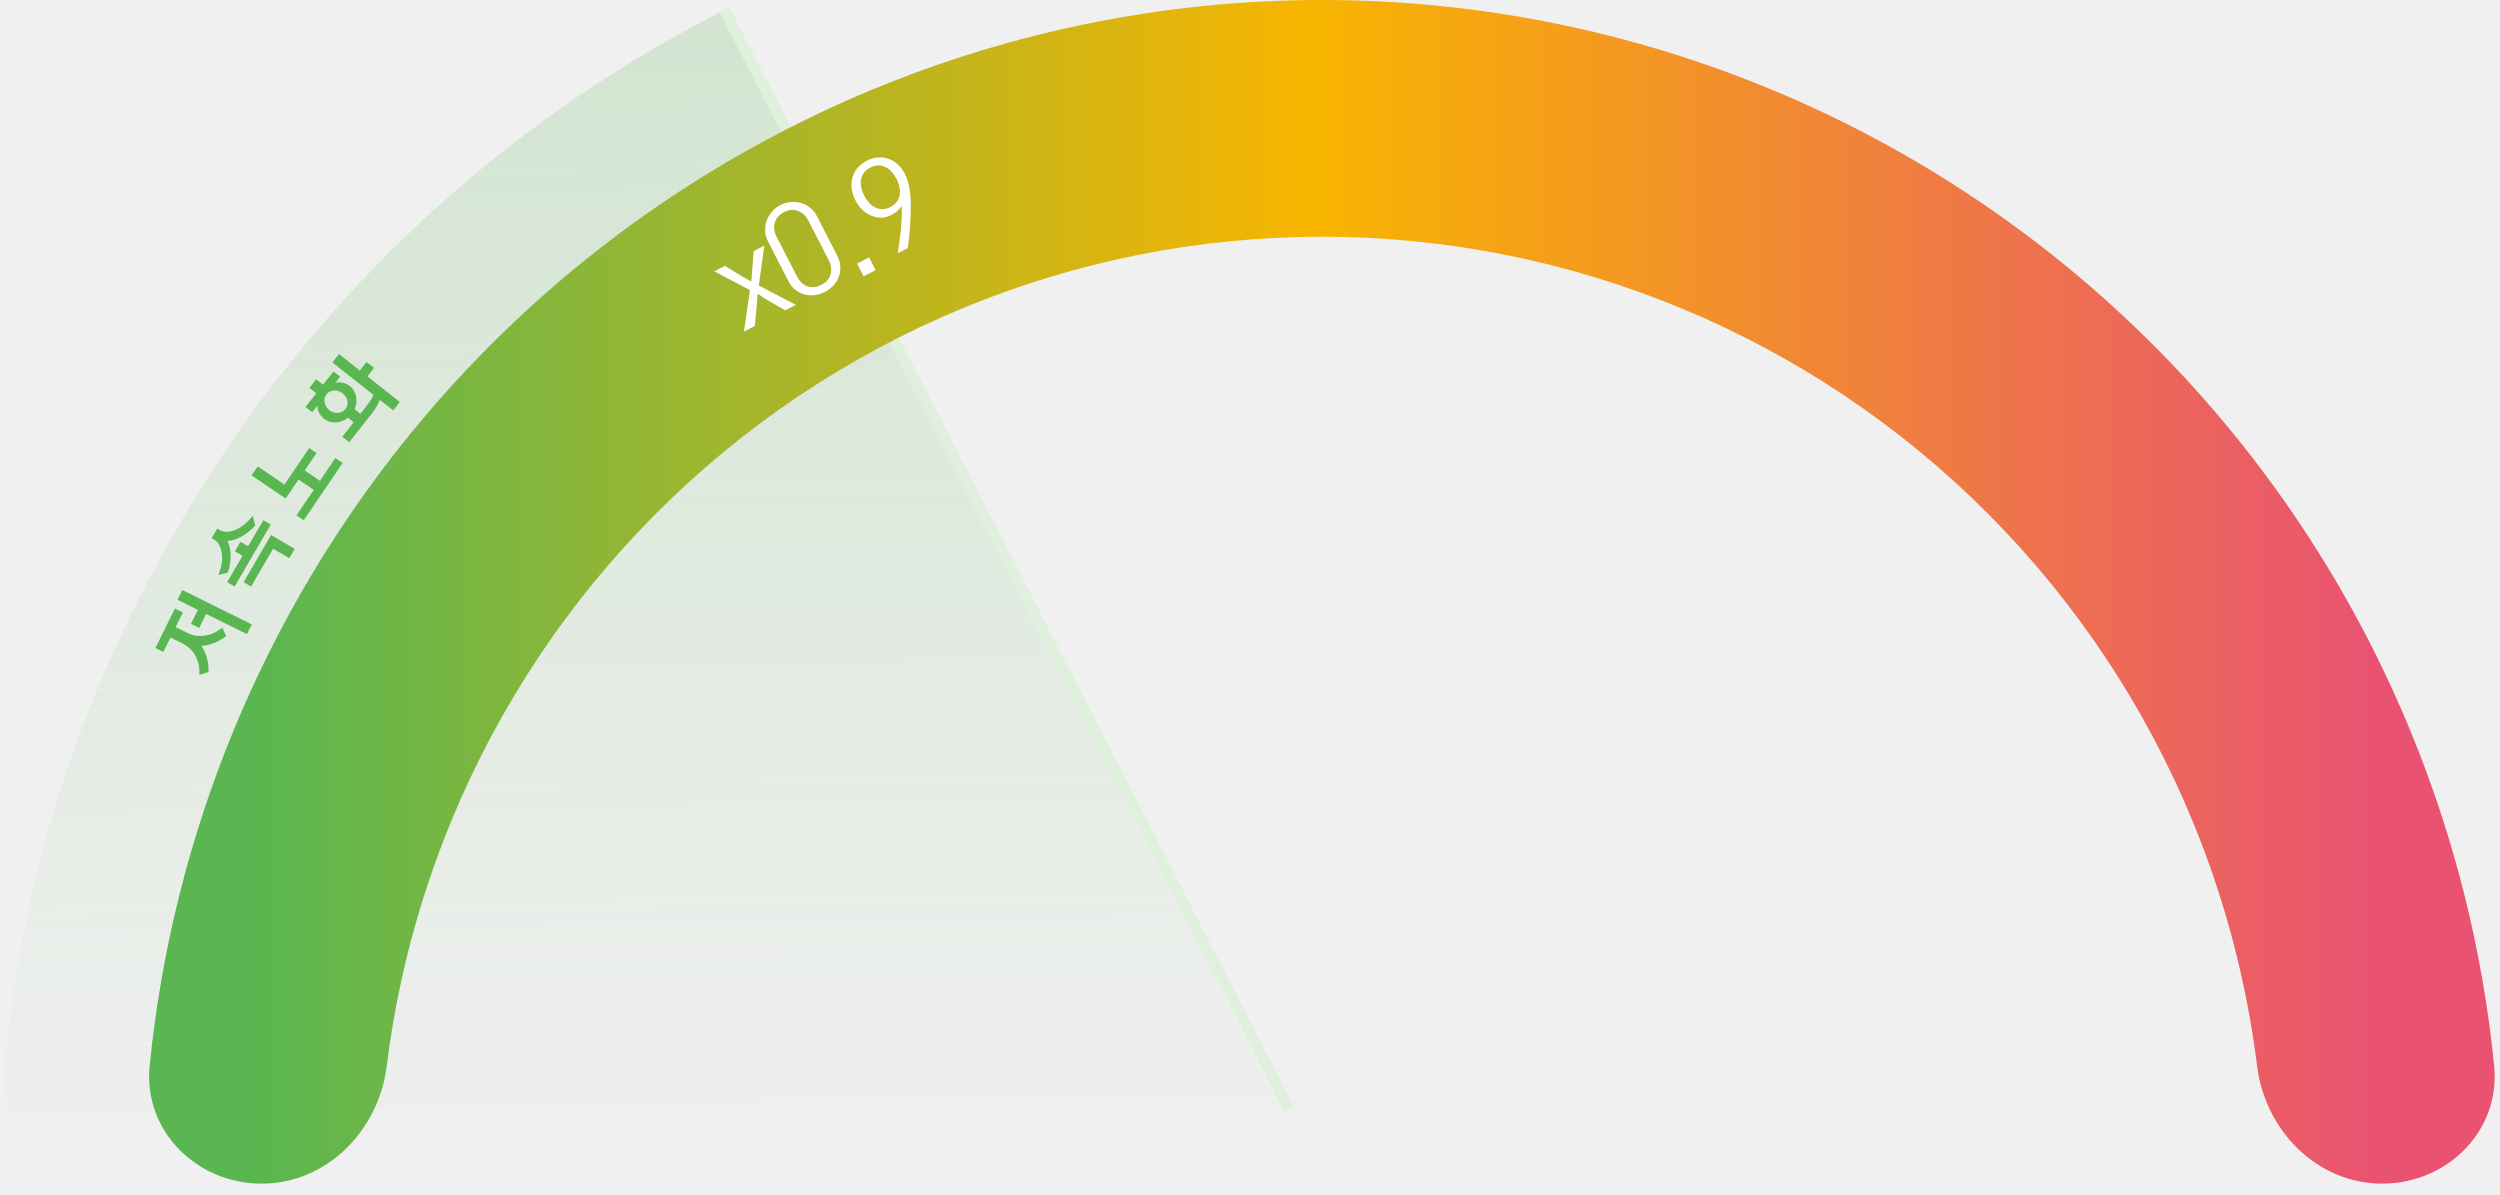
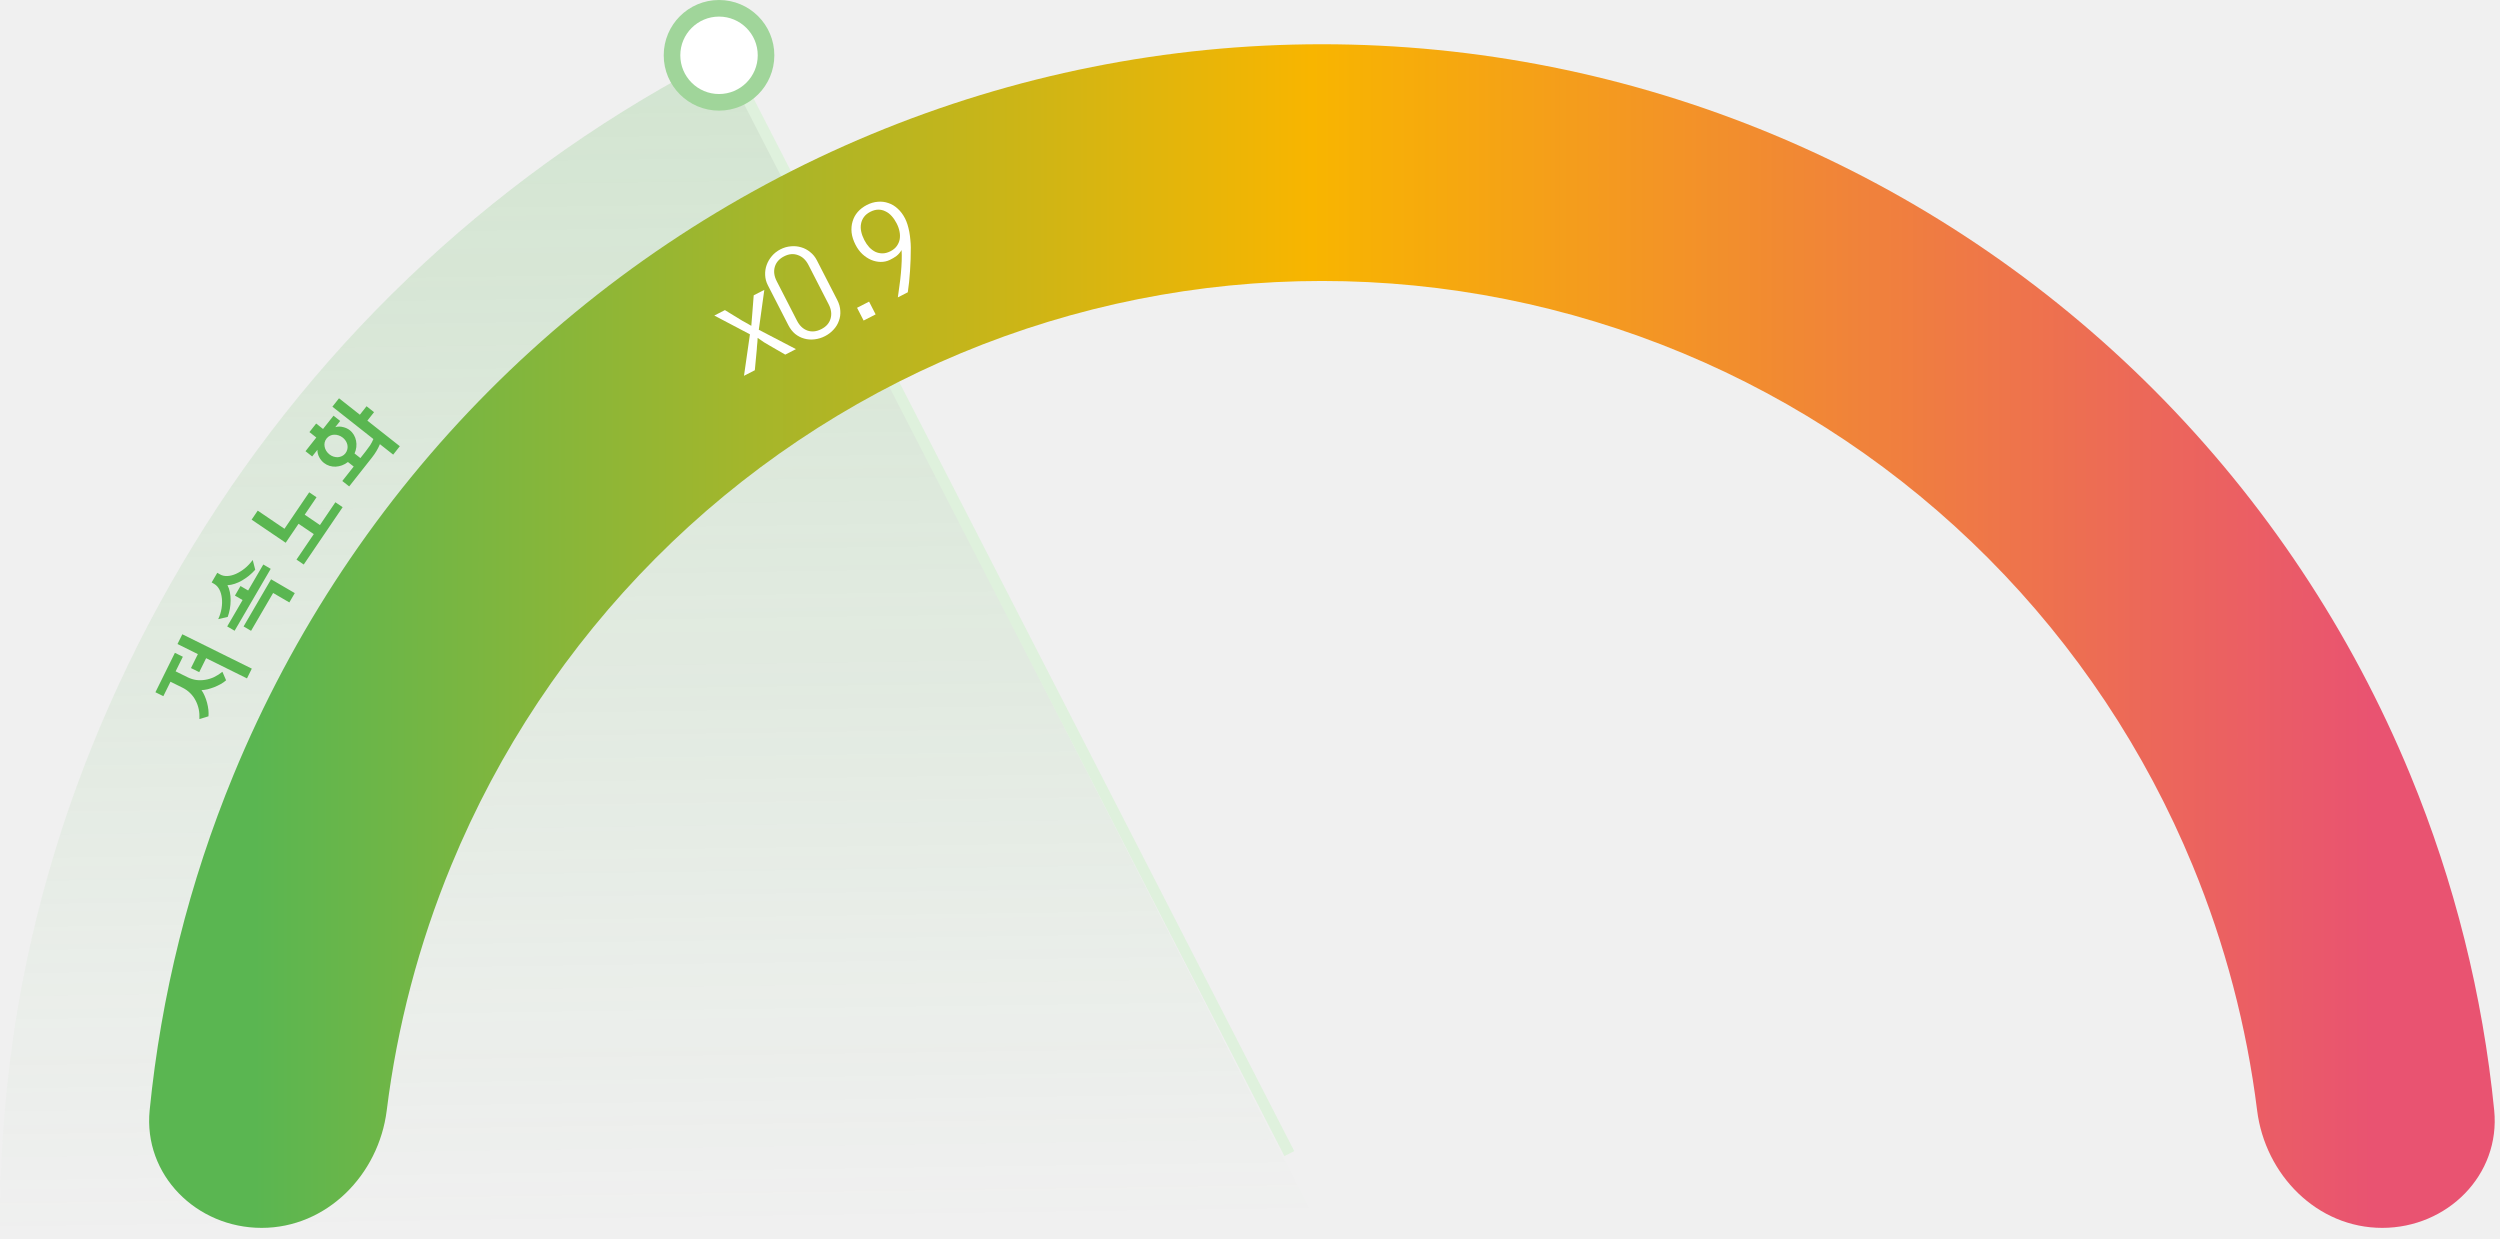
- <svg xmlns="http://www.w3.org/2000/svg" width="226" height="108" viewBox="0 0 226 108" fill="none">
-   <path d="M65.314 0.992C45.584 11.03 29.031 26.35 17.498 45.245C5.966 64.139 -0.093 84.864 0 107L119.501 107.5L65.314 0.992Z" fill="url(#paint0_linear_137_26)" fill-opacity="0.2" />
-   <path d="M20.438 57.5C20.3 57.622 20.136 57.737 19.945 57.845C19.757 57.949 19.563 58.04 19.363 58.12C19.159 58.197 18.957 58.261 18.76 58.312C18.559 58.356 18.377 58.382 18.212 58.389C18.32 58.532 18.417 58.705 18.501 58.907C18.588 59.105 18.66 59.313 18.718 59.532C18.774 59.744 18.814 59.957 18.839 60.172C18.859 60.384 18.861 60.578 18.845 60.755L18.027 61.002C18.042 60.694 18.022 60.398 17.966 60.115C17.905 59.829 17.81 59.565 17.68 59.322C17.552 59.074 17.39 58.854 17.194 58.662C16.995 58.463 16.762 58.297 16.494 58.164L15.411 57.629L14.766 58.934L14.049 58.579L15.812 55.015L16.529 55.37L15.876 56.689L16.952 57.221C17.21 57.349 17.475 57.432 17.747 57.472C18.017 57.504 18.287 57.498 18.559 57.454C18.831 57.41 19.098 57.328 19.359 57.207C19.619 57.08 19.867 56.92 20.105 56.728L20.438 57.5ZM22.762 56.445L22.326 57.327L18.633 55.5L18.009 56.762L17.263 56.394L17.887 55.131L16.044 54.22L16.48 53.338L22.762 56.445Z" fill="#5AB651" />
-   <path d="M23.072 47.504C22.897 47.698 22.709 47.878 22.507 48.044C22.3 48.208 22.089 48.353 21.873 48.48C21.659 48.603 21.441 48.701 21.219 48.775C20.997 48.85 20.778 48.892 20.562 48.902C20.66 49.083 20.733 49.291 20.78 49.529C20.827 49.766 20.849 50.014 20.847 50.272C20.847 50.525 20.825 50.78 20.78 51.038C20.734 51.296 20.67 51.539 20.586 51.768L19.727 51.971C19.871 51.66 19.97 51.341 20.025 51.015C20.079 50.688 20.09 50.379 20.056 50.088C20.024 49.792 19.952 49.53 19.837 49.303C19.718 49.073 19.562 48.902 19.368 48.789L19.133 48.652L19.641 47.781L19.876 47.918C20.074 48.034 20.3 48.085 20.555 48.073C20.809 48.061 21.07 47.994 21.338 47.873C21.607 47.751 21.873 47.585 22.137 47.375C22.4 47.158 22.636 46.907 22.846 46.621L23.072 47.504ZM24.472 47.422L21.208 53.02L20.538 52.629L21.928 50.244L21.237 49.841L21.74 48.977L22.431 49.38L23.802 47.031L24.472 47.422ZM26.647 49.616L26.155 50.459L24.69 49.605L22.695 53.026L22.018 52.631L24.504 48.367L26.647 49.616Z" fill="#5AB651" />
-   <path d="M30.974 41.849L27.457 47.033L26.802 46.588L28.365 44.284L26.988 43.35L25.825 45.065L22.746 42.977L23.299 42.162L25.715 43.802L27.951 40.505L28.614 40.954L27.545 42.529L28.922 43.464L30.319 41.404L30.974 41.849Z" fill="#5AB651" />
-   <path d="M36.142 36.339L35.543 37.099L34.343 36.153C34.172 36.568 33.933 36.971 33.626 37.36L31.565 39.973L30.943 39.483L31.974 38.176L31.452 37.765C31.289 37.895 31.111 37.995 30.918 38.067C30.729 38.135 30.538 38.175 30.346 38.186C30.157 38.194 29.971 38.17 29.79 38.115C29.605 38.057 29.437 37.969 29.286 37.85C29.11 37.712 28.966 37.537 28.854 37.326C28.741 37.108 28.688 36.886 28.696 36.661L28.22 37.264L27.617 36.789L28.593 35.551L27.971 35.061L28.581 34.288L29.202 34.778L30.149 33.579L30.752 34.054L30.311 34.613C30.546 34.547 30.781 34.546 31.017 34.61C31.251 34.665 31.452 34.759 31.619 34.892C31.77 35.01 31.893 35.152 31.989 35.315C32.084 35.478 32.15 35.653 32.187 35.838C32.224 36.024 32.232 36.217 32.21 36.417C32.188 36.617 32.135 36.809 32.05 36.994L32.578 37.41L33.039 36.826C33.2 36.62 33.341 36.429 33.461 36.252C33.576 36.071 33.673 35.883 33.753 35.688L30.047 32.765L30.646 32.005L32.531 33.491L33.135 32.724L33.813 33.26L33.209 34.026L36.142 36.339ZM31.397 36.621C31.441 36.418 31.426 36.226 31.352 36.045C31.276 35.857 31.152 35.695 30.981 35.559C30.863 35.467 30.74 35.4 30.61 35.358C30.475 35.313 30.342 35.293 30.209 35.297C30.08 35.297 29.955 35.328 29.833 35.388C29.714 35.443 29.61 35.528 29.521 35.641C29.435 35.75 29.377 35.87 29.347 36.003C29.32 36.132 29.321 36.261 29.347 36.39C29.37 36.517 29.419 36.64 29.494 36.761C29.569 36.881 29.665 36.987 29.782 37.08C29.895 37.169 30.017 37.234 30.147 37.276C30.277 37.317 30.408 37.336 30.541 37.332C30.672 37.32 30.797 37.286 30.916 37.23C31.035 37.175 31.137 37.092 31.223 36.983C31.306 36.879 31.363 36.758 31.397 36.621Z" fill="#5AB651" />
-   <path d="M116.555 100.287L65.501 0.89" stroke="#DFF1DD" />
-   <path d="M215.351 107C221.233 107 226.056 102.22 225.474 96.367C224.44 85.963 221.891 75.748 217.894 66.053C212.542 53.071 204.697 41.275 194.808 31.34C184.918 21.404 173.178 13.522 160.257 8.145C147.336 2.768 133.487 -6.14208e-07 119.501 0C105.515 6.14208e-07 91.666 2.768 78.745 8.145C65.824 13.522 54.084 21.404 44.194 31.34C34.305 41.275 26.46 53.071 21.108 66.053C17.111 75.748 14.562 85.963 13.528 96.367C12.946 102.22 17.769 107 23.651 107V107C29.533 107 34.233 102.214 34.96 96.377C35.905 88.786 37.86 81.34 40.786 74.242C45.068 63.857 51.344 54.42 59.255 46.472C67.167 38.523 76.559 32.218 86.896 27.916C97.233 23.614 108.312 21.4 119.501 21.4C130.69 21.4 141.769 23.614 152.106 27.916C162.443 32.218 171.835 38.523 179.746 46.472C187.658 54.42 193.934 63.857 198.215 74.242C201.142 81.34 203.097 88.786 204.042 96.377C204.769 102.214 209.469 107 215.351 107V107Z" fill="url(#paint1_linear_137_26)" />
-   <path d="M71.954 27.561L70.985 28.058L69.49 27.194C69.394 27.136 69.253 27.052 69.064 26.942C68.88 26.823 68.688 26.69 68.49 26.545C68.484 26.663 68.477 26.786 68.469 26.914C68.457 27.035 68.445 27.157 68.433 27.279C68.428 27.397 68.421 27.503 68.412 27.599C68.403 27.694 68.396 27.767 68.39 27.82L68.235 29.47L67.257 29.972L67.793 26.223L64.572 24.525L65.531 24.033L66.903 24.874C66.942 24.903 67.008 24.944 67.101 24.995C67.19 25.04 67.287 25.093 67.393 25.154C67.495 25.209 67.594 25.265 67.69 25.323C67.785 25.381 67.861 25.425 67.917 25.454L68.008 24.307L68.134 22.697L69.093 22.204L68.595 25.811L71.954 27.561Z" fill="white" />
-   <path d="M75.693 23.132C75.857 23.452 75.947 23.773 75.963 24.094C75.987 24.412 75.944 24.714 75.835 25C75.737 25.29 75.579 25.552 75.361 25.788C75.147 26.029 74.887 26.229 74.581 26.386C74.274 26.544 73.957 26.64 73.629 26.677C73.311 26.716 73.003 26.693 72.704 26.608C72.408 26.529 72.134 26.389 71.883 26.188C71.638 25.984 71.433 25.722 71.269 25.403L69.416 21.791C69.265 21.498 69.183 21.194 69.17 20.879C69.153 20.558 69.198 20.251 69.303 19.958C69.408 19.665 69.566 19.394 69.777 19.146C69.987 18.898 70.246 18.695 70.552 18.538C70.853 18.384 71.165 18.293 71.489 18.267C71.81 18.234 72.122 18.264 72.425 18.355C72.724 18.441 72.996 18.585 73.241 18.79C73.489 18.984 73.689 19.228 73.839 19.521L75.693 23.132ZM72.047 24.991C72.278 25.441 72.591 25.738 72.986 25.881C73.388 26.021 73.811 25.978 74.254 25.75C74.691 25.526 74.967 25.211 75.081 24.807C75.201 24.399 75.145 23.97 74.915 23.519L73.081 19.947C72.85 19.497 72.534 19.202 72.132 19.062C71.734 18.912 71.316 18.949 70.879 19.174C70.435 19.401 70.155 19.722 70.038 20.137C69.924 20.541 69.983 20.969 70.214 21.419L72.047 24.991Z" fill="white" />
-   <path d="M79.156 24.421L78.07 24.978L77.478 23.824L78.564 23.266L79.156 24.421Z" fill="white" />
-   <path d="M81.164 22.884C81.216 22.552 81.265 22.197 81.31 21.82C81.365 21.445 81.409 21.072 81.441 20.701C81.476 20.321 81.5 19.95 81.513 19.589C81.525 19.228 81.522 18.9 81.502 18.605C81.373 18.82 81.221 18.997 81.045 19.136C80.873 19.266 80.671 19.386 80.439 19.497C80.181 19.621 79.903 19.681 79.605 19.678C79.313 19.671 79.025 19.608 78.742 19.49C78.465 19.369 78.203 19.194 77.954 18.967C77.712 18.737 77.508 18.459 77.34 18.132C77.146 17.754 77.027 17.386 76.984 17.029C76.948 16.669 76.977 16.332 77.072 16.02C77.164 15.701 77.318 15.415 77.535 15.164C77.759 14.909 78.034 14.698 78.36 14.53C78.693 14.36 79.026 14.262 79.361 14.239C79.692 14.21 80.008 14.249 80.311 14.357C80.617 14.456 80.898 14.625 81.153 14.865C81.411 15.095 81.632 15.389 81.817 15.748C81.897 15.905 81.969 16.086 82.034 16.292C82.098 16.498 82.153 16.717 82.198 16.95C82.24 17.175 82.272 17.415 82.294 17.667C82.32 17.909 82.334 18.145 82.336 18.375C82.337 19.083 82.313 19.792 82.265 20.501C82.22 21.2 82.153 21.84 82.064 22.422L81.164 22.884ZM81.061 18.251C81.197 18.066 81.286 17.863 81.33 17.643C81.37 17.416 81.366 17.183 81.317 16.944C81.272 16.695 81.186 16.447 81.059 16.199C80.925 15.938 80.773 15.715 80.604 15.53C80.431 15.338 80.243 15.196 80.039 15.103C79.838 15 79.622 14.95 79.393 14.952C79.163 14.955 78.924 15.02 78.676 15.147C78.428 15.274 78.237 15.43 78.101 15.615C77.965 15.8 77.877 16.006 77.837 16.233C77.793 16.453 77.799 16.689 77.854 16.941C77.906 17.187 77.999 17.44 78.133 17.701C78.26 17.949 78.408 18.165 78.577 18.351C78.753 18.532 78.94 18.671 79.138 18.768C79.342 18.861 79.559 18.906 79.788 18.904C80.018 18.901 80.257 18.836 80.505 18.709C80.746 18.585 80.931 18.432 81.061 18.251Z" fill="white" />
+ <svg xmlns="http://www.w3.org/2000/svg" width="226" height="112" viewBox="0 0 226 112" fill="none">
+   <path d="M65.314 4.992C45.585 15.03 29.032 30.35 17.499 49.245C5.967 68.139 -0.092 88.864 0.001 111L119.502 111.5L65.314 4.992Z" fill="url(#paint0_linear_142_24)" fill-opacity="0.2" />
+   <path d="M20.439 61.5C20.301 61.622 20.137 61.737 19.946 61.845C19.758 61.949 19.564 62.04 19.364 62.12C19.16 62.197 18.958 62.261 18.761 62.312C18.56 62.356 18.378 62.382 18.213 62.389C18.321 62.532 18.418 62.705 18.502 62.907C18.589 63.105 18.661 63.313 18.719 63.532C18.775 63.744 18.815 63.957 18.84 64.172C18.86 64.384 18.862 64.579 18.846 64.755L18.028 65.002C18.043 64.694 18.023 64.398 17.967 64.115C17.906 63.829 17.811 63.565 17.681 63.322C17.553 63.074 17.391 62.854 17.195 62.662C16.996 62.463 16.763 62.297 16.495 62.164L15.412 61.629L14.767 62.934L14.05 62.579L15.812 59.015L16.53 59.37L15.877 60.689L16.953 61.221C17.211 61.349 17.476 61.432 17.748 61.472C18.018 61.504 18.288 61.498 18.56 61.454C18.832 61.41 19.099 61.328 19.36 61.207C19.62 61.08 19.868 60.92 20.106 60.728L20.439 61.5ZM22.763 60.445L22.327 61.327L18.634 59.5L18.01 60.762L17.264 60.394L17.888 59.131L16.045 58.22L16.482 57.338L22.763 60.445Z" fill="#5AB651" />
+   <path d="M23.073 51.504C22.898 51.698 22.709 51.878 22.508 52.044C22.301 52.208 22.09 52.353 21.874 52.48C21.66 52.603 21.442 52.701 21.22 52.775C20.998 52.85 20.779 52.892 20.563 52.902C20.661 53.083 20.734 53.291 20.781 53.529C20.828 53.766 20.85 54.014 20.848 54.272C20.848 54.525 20.826 54.78 20.781 55.038C20.735 55.296 20.671 55.539 20.587 55.768L19.728 55.971C19.872 55.66 19.971 55.341 20.026 55.015C20.08 54.688 20.09 54.379 20.057 54.088C20.026 53.792 19.953 53.53 19.838 53.303C19.719 53.073 19.563 52.902 19.369 52.789L19.134 52.652L19.642 51.781L19.877 51.918C20.075 52.034 20.301 52.085 20.555 52.073C20.81 52.061 21.071 51.994 21.339 51.873C21.608 51.751 21.874 51.585 22.138 51.375C22.401 51.158 22.637 50.907 22.846 50.621L23.073 51.504ZM24.473 51.422L21.209 57.02L20.538 56.629L21.929 54.244L21.238 53.841L21.741 52.977L22.432 53.38L23.802 51.031L24.473 51.422ZM26.648 53.616L26.156 54.459L24.691 53.605L22.696 57.026L22.019 56.631L24.505 52.367L26.648 53.616Z" fill="#5AB651" />
+   <path d="M30.975 45.849L27.458 51.033L26.803 50.588L28.366 48.284L26.989 47.35L25.826 49.065L22.747 46.977L23.299 46.162L25.716 47.802L27.953 44.505L28.614 44.954L27.546 46.529L28.923 47.464L30.319 45.404L30.975 45.849Z" fill="#5AB651" />
+   <path d="M36.144 40.339L35.544 41.099L34.344 40.153C34.173 40.568 33.934 40.971 33.627 41.36L31.566 43.973L30.944 43.483L31.974 42.176L31.453 41.765C31.29 41.895 31.112 41.995 30.919 42.067C30.73 42.135 30.539 42.175 30.347 42.186C30.158 42.194 29.973 42.17 29.791 42.115C29.606 42.057 29.438 41.969 29.287 41.85C29.111 41.712 28.967 41.537 28.855 41.326C28.742 41.108 28.689 40.886 28.697 40.661L28.221 41.264L27.618 40.789L28.594 39.551L27.972 39.061L28.581 38.288L29.203 38.778L30.149 37.579L30.753 38.054L30.312 38.613C30.547 38.547 30.782 38.546 31.018 38.61C31.252 38.665 31.453 38.759 31.62 38.892C31.771 39.01 31.894 39.152 31.99 39.315C32.085 39.478 32.151 39.653 32.188 39.838C32.225 40.024 32.233 40.217 32.211 40.417C32.189 40.617 32.136 40.809 32.051 40.994L32.579 41.41L33.04 40.826C33.201 40.62 33.342 40.429 33.462 40.252C33.577 40.071 33.674 39.883 33.754 39.688L30.048 36.765L30.647 36.005L32.532 37.491L33.136 36.724L33.814 37.26L33.21 38.026L36.144 40.339ZM31.398 40.621C31.442 40.418 31.427 40.226 31.352 40.045C31.277 39.857 31.153 39.695 30.982 39.559C30.864 39.467 30.741 39.4 30.61 39.358C30.476 39.313 30.343 39.293 30.21 39.297C30.081 39.297 29.956 39.328 29.834 39.388C29.715 39.443 29.611 39.528 29.522 39.641C29.436 39.75 29.378 39.87 29.348 40.003C29.322 40.132 29.322 40.261 29.348 40.39C29.371 40.517 29.42 40.64 29.494 40.761C29.57 40.881 29.666 40.987 29.783 41.08C29.896 41.169 30.018 41.234 30.148 41.276C30.278 41.317 30.409 41.336 30.542 41.332C30.673 41.32 30.798 41.286 30.917 41.23C31.036 41.175 31.138 41.092 31.224 40.983C31.307 40.879 31.364 40.758 31.398 40.621Z" fill="#5AB651" />
+   <path d="M116.556 104.287L65.502 4.89" stroke="#DFF1DD" />
+   <path d="M215.352 111C221.234 111 226.057 106.22 225.475 100.367C224.441 89.963 221.892 79.748 217.895 70.053C212.543 57.071 204.698 45.275 194.809 35.34C184.919 25.404 173.179 17.522 160.258 12.145C147.337 6.768 133.488 4 119.502 4C105.516 4 91.667 6.768 78.746 12.145C65.825 17.522 54.084 25.404 44.195 35.34C34.306 45.275 26.461 57.071 21.109 70.053C17.112 79.748 14.563 89.963 13.529 100.367C12.947 106.22 17.77 111 23.652 111V111C29.534 111 34.234 106.214 34.961 100.377C35.906 92.786 37.861 85.34 40.787 78.242C45.069 67.857 51.345 58.42 59.257 50.472C67.168 42.523 76.56 36.218 86.897 31.916C97.234 27.614 108.313 25.4 119.502 25.4C130.691 25.4 141.77 27.614 152.107 31.916C162.444 36.218 171.836 42.523 179.747 50.472C187.659 58.42 193.935 67.857 198.216 78.242C201.143 85.34 203.098 92.786 204.043 100.377C204.77 106.214 209.47 111 215.352 111V111Z" fill="url(#paint1_linear_142_24)" />
+   <path d="M71.955 31.561L70.986 32.058L69.491 31.194C69.395 31.136 69.254 31.052 69.066 30.942C68.881 30.823 68.689 30.69 68.491 30.545C68.485 30.663 68.478 30.786 68.47 30.914C68.458 31.035 68.446 31.157 68.434 31.279C68.429 31.397 68.422 31.503 68.413 31.599C68.404 31.694 68.397 31.767 68.391 31.82L68.236 33.47L67.257 33.972L67.794 30.223L64.573 28.525L65.532 28.033L66.904 28.874C66.943 28.903 67.009 28.944 67.102 28.995C67.191 29.04 67.288 29.093 67.394 29.154C67.496 29.209 67.595 29.265 67.691 29.323C67.786 29.381 67.862 29.425 67.918 29.454L68.01 28.307L68.135 26.697L69.094 26.204L68.596 29.811L71.955 31.561Z" fill="white" />
+   <path d="M75.694 27.132C75.858 27.452 75.948 27.773 75.964 28.094C75.987 28.412 75.945 28.714 75.836 29C75.738 29.29 75.58 29.552 75.362 29.788C75.148 30.029 74.888 30.229 74.582 30.386C74.275 30.544 73.958 30.64 73.63 30.677C73.312 30.716 73.004 30.693 72.705 30.608C72.409 30.529 72.135 30.389 71.883 30.188C71.639 29.984 71.434 29.722 71.27 29.403L69.417 25.791C69.266 25.498 69.184 25.194 69.171 24.879C69.154 24.558 69.199 24.251 69.304 23.958C69.409 23.665 69.567 23.394 69.778 23.146C69.988 22.898 70.247 22.695 70.553 22.538C70.853 22.384 71.166 22.293 71.49 22.267C71.811 22.234 72.123 22.264 72.426 22.355C72.725 22.441 72.997 22.585 73.242 22.79C73.49 22.984 73.689 23.228 73.84 23.521L75.694 27.132ZM72.048 28.991C72.279 29.441 72.592 29.738 72.987 29.881C73.389 30.021 73.811 29.978 74.255 29.75C74.692 29.526 74.968 29.211 75.082 28.807C75.202 28.399 75.147 27.97 74.915 27.519L73.082 23.947C72.851 23.497 72.535 23.202 72.133 23.062C71.735 22.912 71.317 22.949 70.88 23.174C70.436 23.401 70.156 23.722 70.039 24.137C69.925 24.541 69.984 24.969 70.215 25.419L72.048 28.991Z" fill="white" />
+   <path d="M79.157 28.421L78.071 28.978L77.478 27.824L78.565 27.266L79.157 28.421Z" fill="white" />
+   <path d="M81.165 26.884C81.217 26.552 81.266 26.197 81.311 25.82C81.366 25.445 81.409 25.072 81.442 24.701C81.477 24.321 81.501 23.95 81.514 23.589C81.526 23.228 81.523 22.9 81.503 22.605C81.374 22.82 81.222 22.997 81.046 23.136C80.874 23.266 80.672 23.386 80.44 23.497C80.182 23.621 79.904 23.681 79.606 23.678C79.314 23.671 79.026 23.608 78.743 23.49C78.466 23.369 78.204 23.194 77.955 22.967C77.713 22.737 77.509 22.459 77.341 22.132C77.147 21.754 77.028 21.386 76.985 21.029C76.949 20.669 76.978 20.332 77.073 20.02C77.165 19.701 77.319 19.415 77.536 19.164C77.76 18.909 78.035 18.698 78.361 18.53C78.694 18.36 79.027 18.262 79.362 18.239C79.692 18.21 80.009 18.249 80.312 18.357C80.618 18.456 80.899 18.625 81.154 18.865C81.412 19.095 81.633 19.39 81.817 19.748C81.898 19.905 81.97 20.086 82.035 20.292C82.099 20.498 82.154 20.717 82.199 20.95C82.241 21.175 82.273 21.415 82.295 21.667C82.321 21.909 82.335 22.145 82.337 22.375C82.338 23.083 82.314 23.792 82.266 24.501C82.221 25.2 82.154 25.84 82.065 26.422L81.165 26.884ZM81.062 22.251C81.198 22.066 81.287 21.863 81.331 21.643C81.371 21.416 81.367 21.183 81.319 20.944C81.273 20.695 81.187 20.447 81.06 20.199C80.926 19.938 80.774 19.715 80.605 19.53C80.432 19.338 80.244 19.196 80.04 19.103C79.838 19 79.623 18.95 79.394 18.952C79.164 18.955 78.925 19.02 78.677 19.147C78.43 19.274 78.238 19.43 78.102 19.615C77.966 19.8 77.878 20.006 77.838 20.233C77.794 20.453 77.8 20.689 77.855 20.941C77.907 21.187 78 21.44 78.134 21.701C78.261 21.949 78.409 22.165 78.578 22.351C78.754 22.532 78.941 22.671 79.139 22.768C79.343 22.861 79.56 22.906 79.79 22.904C80.019 22.901 80.258 22.836 80.506 22.709C80.747 22.585 80.932 22.432 81.062 22.251Z" fill="white" />
+   <rect x="60" width="10" height="10" rx="5" fill="#A0D59A" />
+   <circle cx="65" cy="5" r="3.5" fill="white" />
  <defs>
-     <linearGradient id="paint0_linear_137_26" x1="64.001" y1="107" x2="62.501" y2="1" gradientUnits="userSpaceOnUse">
+     <linearGradient id="paint0_linear_142_24" x1="64.002" y1="111" x2="62.502" y2="5" gradientUnits="userSpaceOnUse">
      <stop stop-color="#5AB651" stop-opacity="0" />
      <stop offset="1" stop-color="#5AB651" />
    </linearGradient>
-     <linearGradient id="paint1_linear_137_26" x1="214.501" y1="107" x2="23.001" y2="107" gradientUnits="userSpaceOnUse">
+     <linearGradient id="paint1_linear_142_24" x1="214.502" y1="111" x2="23.002" y2="111" gradientUnits="userSpaceOnUse">
      <stop stop-color="#E95371" />
      <stop offset="0.501" stop-color="#F8B500" />
      <stop offset="1" stop-color="#5AB651" />
    </linearGradient>
  </defs>
</svg>
